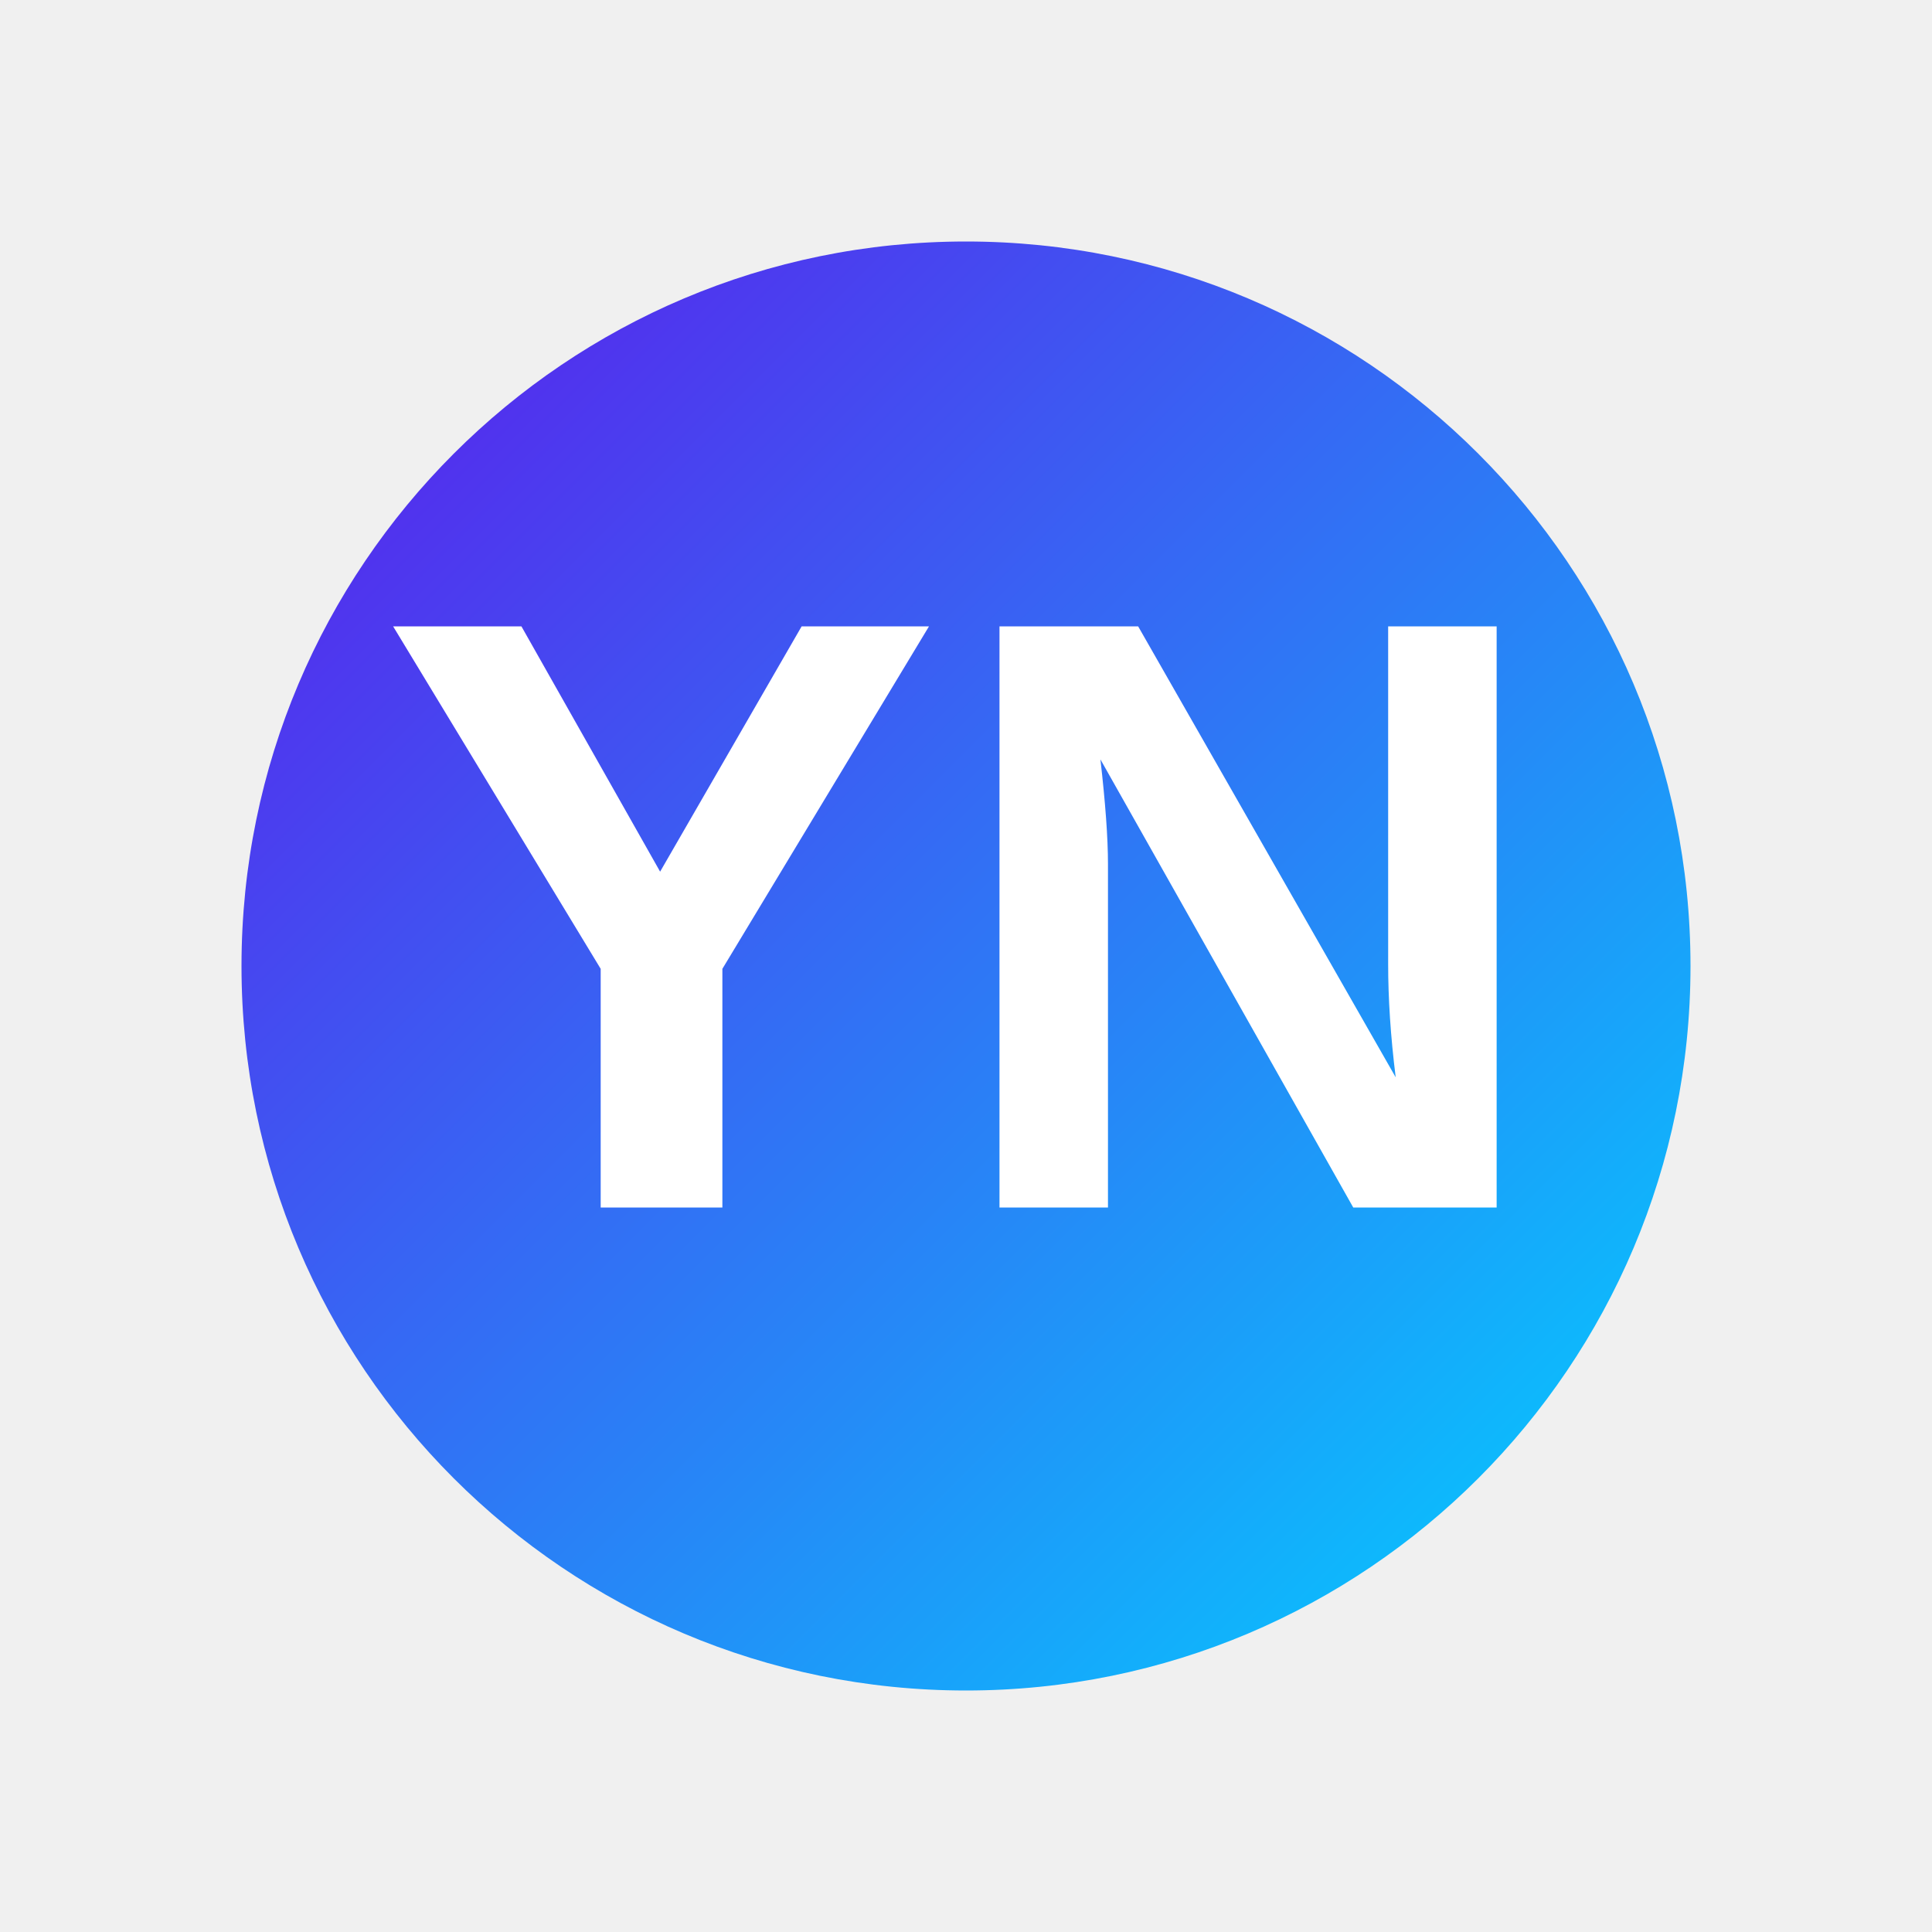
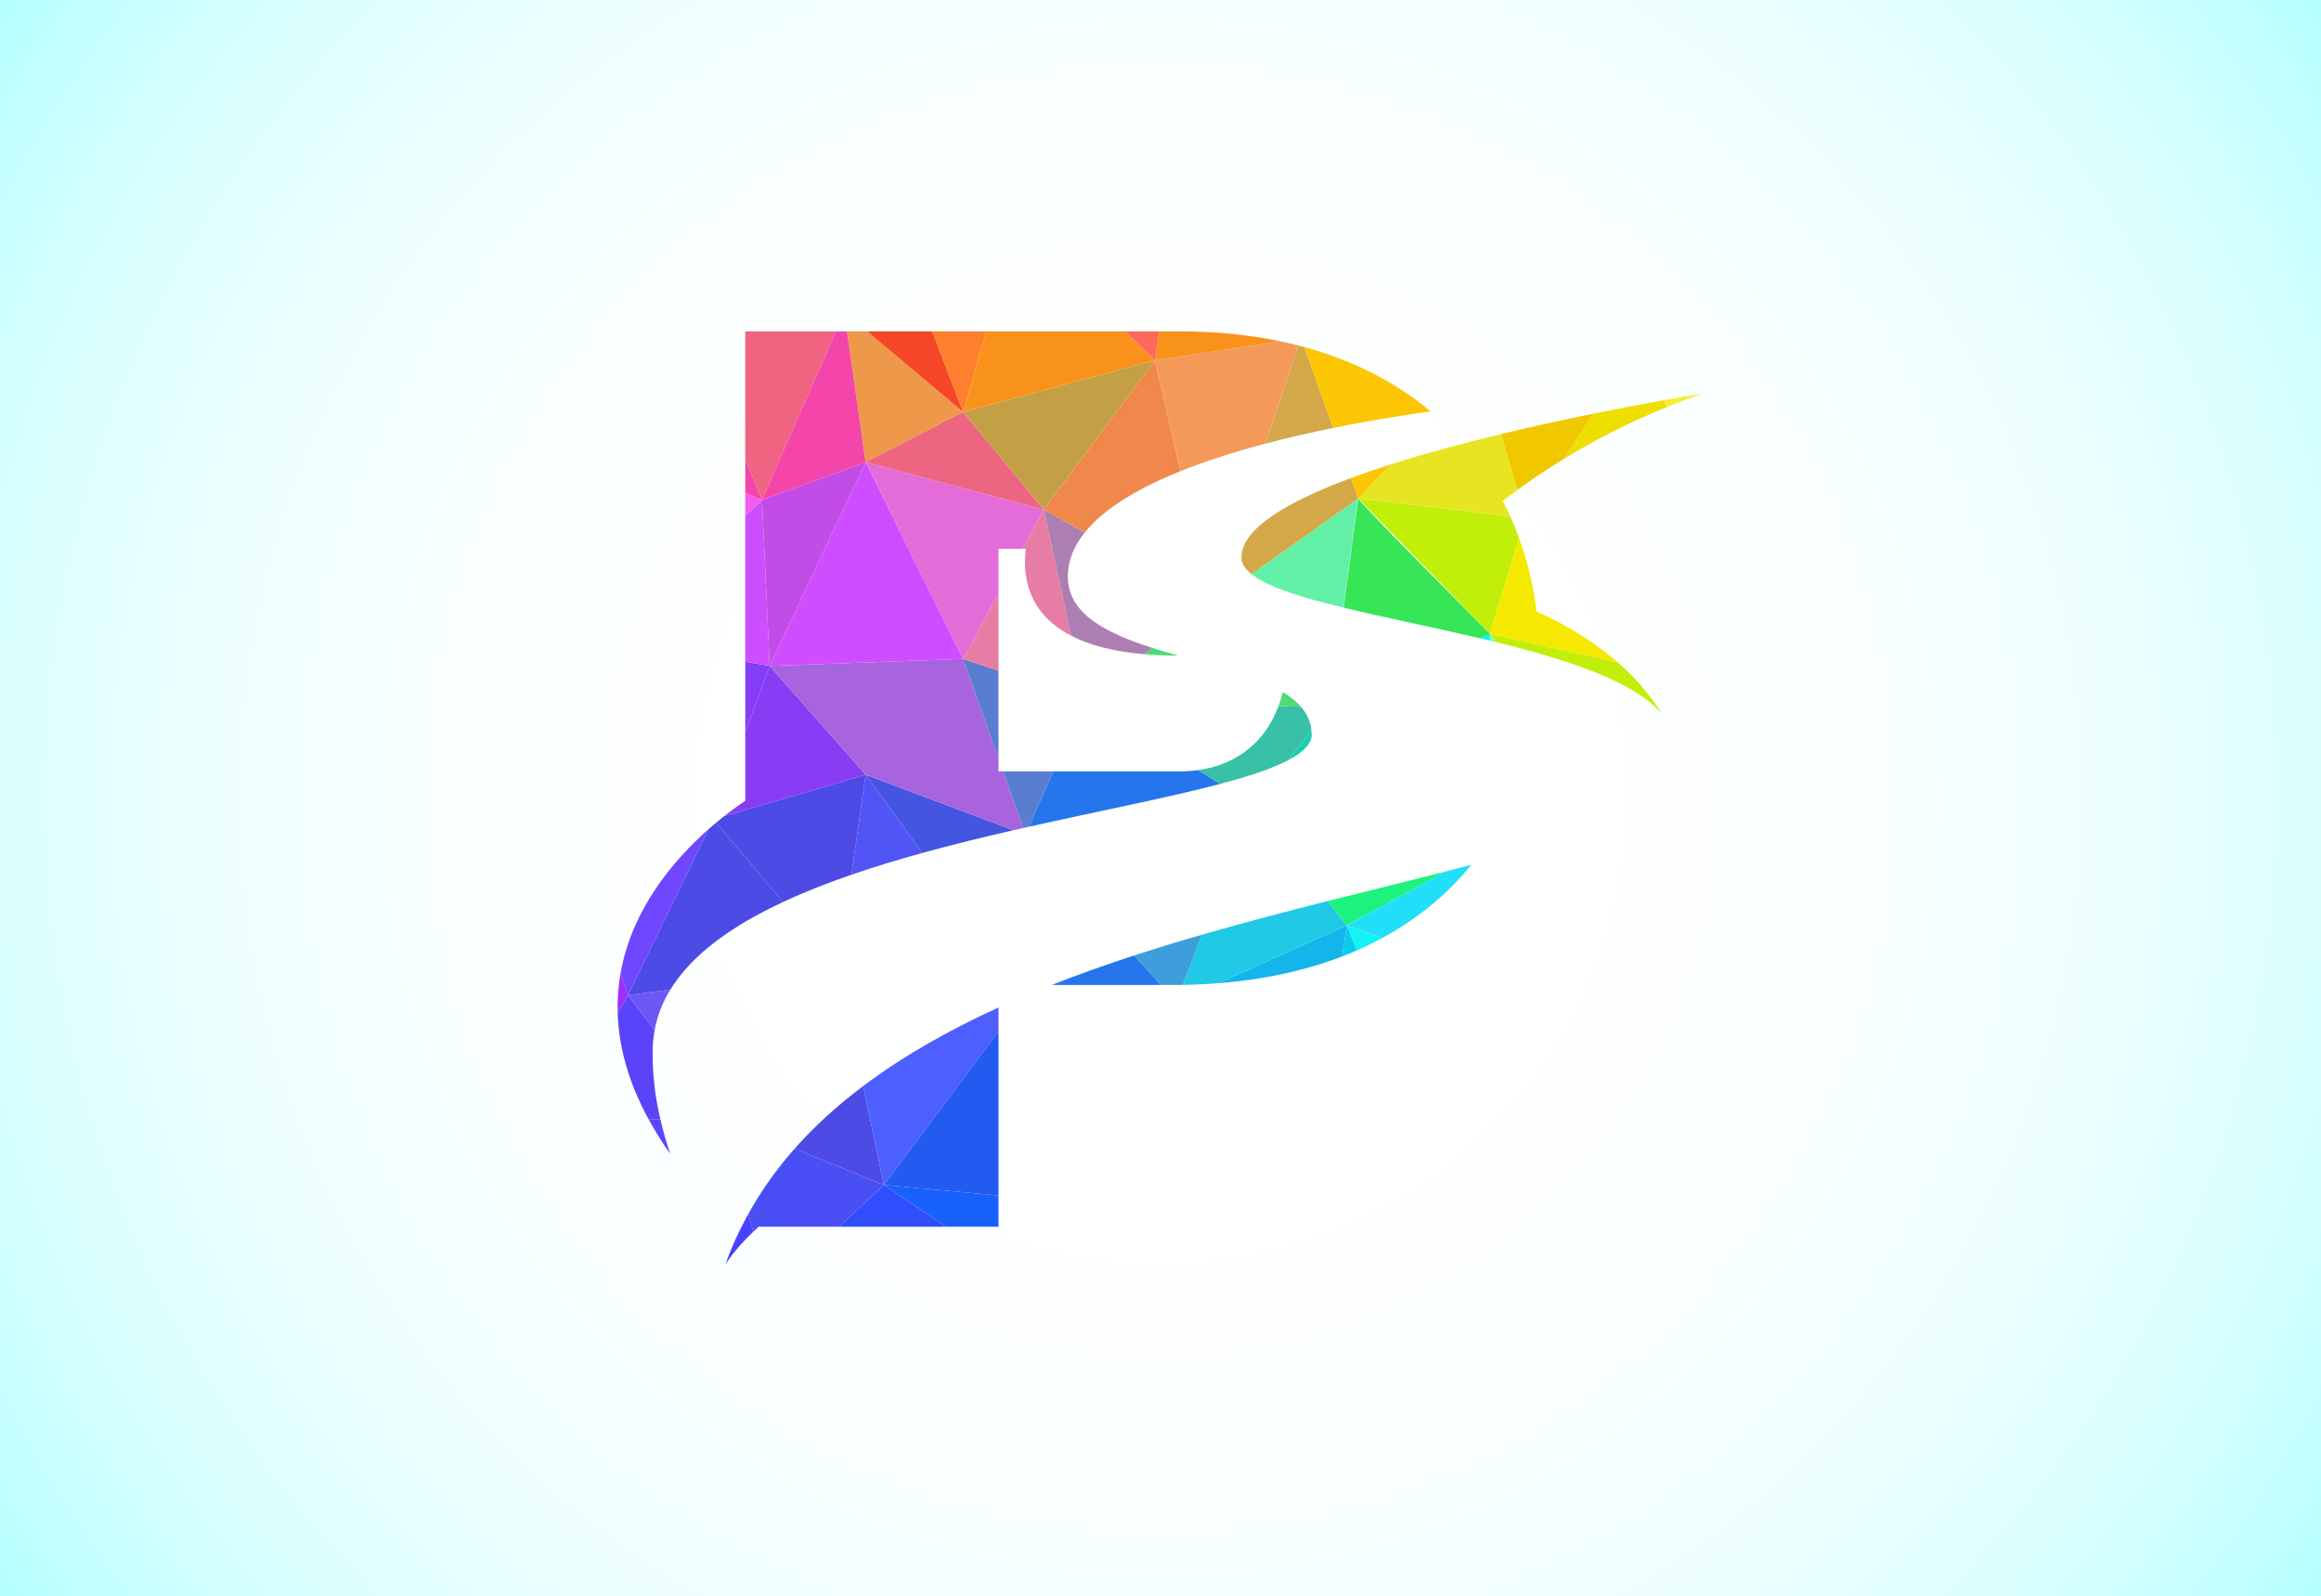
- <svg xmlns="http://www.w3.org/2000/svg" width="32" height="32" viewBox="0 0 32 32">
+ <svg xmlns="http://www.w3.org/2000/svg" width="4800" height="3300" viewBox="0 0 4800 3300">
  <defs>
-     <linearGradient id="gradient" x1="0%" y1="0%" x2="100%" y2="100%">
-       <stop offset="0%" stop-color="#5e17eb" />
-       <stop offset="100%" stop-color="#00d4ff" />
-     </linearGradient>
+     <radialGradient id="radial-pattern-0" gradientUnits="userSpaceOnUse" cx="0" cy="0" fx="0" fy="0" r="3749.97" gradientTransform="matrix(1, 0, 0, 1, 2400, 1650)">
+       <stop offset="0" stop-color="rgb(99.983%, 100%, 100%)" stop-opacity="1" />
+       <stop offset="0.125" stop-color="rgb(99.814%, 100%, 100%)" stop-opacity="1" />
+       <stop offset="0.234" stop-color="rgb(99.496%, 100%, 100%)" stop-opacity="1" />
+       <stop offset="0.281" stop-color="rgb(99.239%, 100%, 100%)" stop-opacity="1" />
+       <stop offset="0.301" stop-color="rgb(99.031%, 100%, 100%)" stop-opacity="1" />
+       <stop offset="0.32" stop-color="rgb(98.785%, 100%, 100%)" stop-opacity="1" />
+       <stop offset="0.34" stop-color="rgb(98.497%, 100%, 100%)" stop-opacity="1" />
+       <stop offset="0.359" stop-color="rgb(98.16%, 100%, 100%)" stop-opacity="1" />
+       <stop offset="0.379" stop-color="rgb(97.815%, 100%, 100%)" stop-opacity="1" />
+       <stop offset="0.395" stop-color="rgb(97.469%, 100%, 100%)" stop-opacity="1" />
+       <stop offset="0.41" stop-color="rgb(97.188%, 100%, 100%)" stop-opacity="1" />
+       <stop offset="0.418" stop-color="rgb(96.985%, 100%, 100%)" stop-opacity="1" />
+       <stop offset="0.426" stop-color="rgb(96.771%, 100%, 100%)" stop-opacity="1" />
+       <stop offset="0.434" stop-color="rgb(96.548%, 100%, 100%)" stop-opacity="1" />
+       <stop offset="0.441" stop-color="rgb(96.313%, 100%, 100%)" stop-opacity="1" />
+       <stop offset="0.449" stop-color="rgb(96.066%, 100%, 100%)" stop-opacity="1" />
+       <stop offset="0.457" stop-color="rgb(95.808%, 100%, 100%)" stop-opacity="1" />
+       <stop offset="0.465" stop-color="rgb(95.538%, 100%, 100%)" stop-opacity="1" />
+       <stop offset="0.473" stop-color="rgb(95.255%, 100%, 100%)" stop-opacity="1" />
+       <stop offset="0.48" stop-color="rgb(94.958%, 100%, 100%)" stop-opacity="1" />
+       <stop offset="0.488" stop-color="rgb(94.649%, 100%, 100%)" stop-opacity="1" />
+       <stop offset="0.496" stop-color="rgb(94.327%, 100%, 100%)" stop-opacity="1" />
+       <stop offset="0.504" stop-color="rgb(94.077%, 100%, 100%)" stop-opacity="1" />
+       <stop offset="0.508" stop-color="rgb(93.904%, 100%, 100%)" stop-opacity="1" />
+       <stop offset="0.512" stop-color="rgb(93.729%, 100%, 100%)" stop-opacity="1" />
+       <stop offset="0.516" stop-color="rgb(93.549%, 100%, 100%)" stop-opacity="1" />
+       <stop offset="0.52" stop-color="rgb(93.365%, 100%, 100%)" stop-opacity="1" />
+       <stop offset="0.523" stop-color="rgb(93.179%, 100%, 100%)" stop-opacity="1" />
+       <stop offset="0.527" stop-color="rgb(92.989%, 100%, 100%)" stop-opacity="1" />
+       <stop offset="0.531" stop-color="rgb(92.793%, 100%, 100%)" stop-opacity="1" />
+       <stop offset="0.535" stop-color="rgb(92.595%, 100%, 100%)" stop-opacity="1" />
+       <stop offset="0.539" stop-color="rgb(92.393%, 100%, 100%)" stop-opacity="1" />
+       <stop offset="0.543" stop-color="rgb(92.186%, 100%, 100%)" stop-opacity="1" />
+       <stop offset="0.547" stop-color="rgb(91.975%, 100%, 100%)" stop-opacity="1" />
+       <stop offset="0.551" stop-color="rgb(91.762%, 100%, 100%)" stop-opacity="1" />
+       <stop offset="0.555" stop-color="rgb(91.542%, 100%, 100%)" stop-opacity="1" />
+       <stop offset="0.559" stop-color="rgb(91.319%, 100%, 100%)" stop-opacity="1" />
+       <stop offset="0.562" stop-color="rgb(91.092%, 100%, 100%)" stop-opacity="1" />
+       <stop offset="0.566" stop-color="rgb(90.86%, 100%, 100%)" stop-opacity="1" />
+       <stop offset="0.57" stop-color="rgb(90.625%, 100%, 100%)" stop-opacity="1" />
+       <stop offset="0.574" stop-color="rgb(90.384%, 100%, 100%)" stop-opacity="1" />
+       <stop offset="0.578" stop-color="rgb(90.14%, 100%, 100%)" stop-opacity="1" />
+       <stop offset="0.582" stop-color="rgb(89.89%, 100%, 100%)" stop-opacity="1" />
+       <stop offset="0.586" stop-color="rgb(89.636%, 100%, 100%)" stop-opacity="1" />
+       <stop offset="0.59" stop-color="rgb(89.377%, 100%, 100%)" stop-opacity="1" />
+       <stop offset="0.594" stop-color="rgb(89.113%, 100%, 100%)" stop-opacity="1" />
+       <stop offset="0.598" stop-color="rgb(88.844%, 100%, 100%)" stop-opacity="1" />
+       <stop offset="0.602" stop-color="rgb(88.571%, 100%, 100%)" stop-opacity="1" />
+       <stop offset="0.605" stop-color="rgb(88.293%, 100%, 100%)" stop-opacity="1" />
+       <stop offset="0.609" stop-color="rgb(88.011%, 100%, 100%)" stop-opacity="1" />
+       <stop offset="0.613" stop-color="rgb(87.724%, 100%, 100%)" stop-opacity="1" />
+       <stop offset="0.617" stop-color="rgb(87.431%, 100%, 100%)" stop-opacity="1" />
+       <stop offset="0.621" stop-color="rgb(87.132%, 100%, 100%)" stop-opacity="1" />
+       <stop offset="0.625" stop-color="rgb(86.83%, 100%, 100%)" stop-opacity="1" />
+       <stop offset="0.629" stop-color="rgb(86.522%, 100%, 100%)" stop-opacity="1" />
+       <stop offset="0.633" stop-color="rgb(86.209%, 100%, 100%)" stop-opacity="1" />
+       <stop offset="0.637" stop-color="rgb(85.89%, 100%, 100%)" stop-opacity="1" />
+       <stop offset="0.641" stop-color="rgb(85.567%, 100%, 100%)" stop-opacity="1" />
+       <stop offset="0.645" stop-color="rgb(85.237%, 100%, 100%)" stop-opacity="1" />
+       <stop offset="0.648" stop-color="rgb(84.901%, 100%, 100%)" stop-opacity="1" />
+       <stop offset="0.652" stop-color="rgb(84.561%, 100%, 100%)" stop-opacity="1" />
+       <stop offset="0.656" stop-color="rgb(84.216%, 100%, 100%)" stop-opacity="1" />
+       <stop offset="0.66" stop-color="rgb(83.864%, 100%, 100%)" stop-opacity="1" />
+       <stop offset="0.664" stop-color="rgb(83.507%, 100%, 100%)" stop-opacity="1" />
+       <stop offset="0.668" stop-color="rgb(83.144%, 100%, 100%)" stop-opacity="1" />
+       <stop offset="0.672" stop-color="rgb(82.774%, 100%, 100%)" stop-opacity="1" />
+       <stop offset="0.676" stop-color="rgb(82.401%, 100%, 100%)" stop-opacity="1" />
+       <stop offset="0.68" stop-color="rgb(82.019%, 100%, 100%)" stop-opacity="1" />
+       <stop offset="0.684" stop-color="rgb(81.633%, 100%, 100%)" stop-opacity="1" />
+       <stop offset="0.688" stop-color="rgb(81.241%, 100%, 100%)" stop-opacity="1" />
+       <stop offset="0.691" stop-color="rgb(80.841%, 100%, 100%)" stop-opacity="1" />
+       <stop offset="0.695" stop-color="rgb(80.437%, 100%, 100%)" stop-opacity="1" />
+       <stop offset="0.699" stop-color="rgb(80.025%, 100%, 100%)" stop-opacity="1" />
+       <stop offset="0.703" stop-color="rgb(79.608%, 100%, 100%)" stop-opacity="1" />
+       <stop offset="0.707" stop-color="rgb(79.184%, 100%, 100%)" stop-opacity="1" />
+       <stop offset="0.711" stop-color="rgb(78.754%, 100%, 100%)" stop-opacity="1" />
+       <stop offset="0.715" stop-color="rgb(78.317%, 100%, 100%)" stop-opacity="1" />
+       <stop offset="0.719" stop-color="rgb(77.873%, 100%, 100%)" stop-opacity="1" />
+       <stop offset="0.723" stop-color="rgb(77.425%, 100%, 100%)" stop-opacity="1" />
+       <stop offset="0.727" stop-color="rgb(76.968%, 100%, 100%)" stop-opacity="1" />
+       <stop offset="0.73" stop-color="rgb(76.505%, 100%, 100%)" stop-opacity="1" />
+       <stop offset="0.734" stop-color="rgb(76.035%, 100%, 100%)" stop-opacity="1" />
+       <stop offset="0.738" stop-color="rgb(75.558%, 100%, 100%)" stop-opacity="1" />
+       <stop offset="0.742" stop-color="rgb(75.075%, 100%, 100%)" stop-opacity="1" />
+       <stop offset="0.746" stop-color="rgb(74.583%, 100%, 100%)" stop-opacity="1" />
+       <stop offset="0.75" stop-color="rgb(74.086%, 100%, 100%)" stop-opacity="1" />
+       <stop offset="0.754" stop-color="rgb(73.581%, 100%, 100%)" stop-opacity="1" />
+       <stop offset="0.758" stop-color="rgb(73.07%, 100%, 100%)" stop-opacity="1" />
+       <stop offset="0.762" stop-color="rgb(72.549%, 100%, 100%)" stop-opacity="1" />
+       <stop offset="0.766" stop-color="rgb(72.023%, 100%, 100%)" stop-opacity="1" />
+       <stop offset="0.77" stop-color="rgb(71.49%, 100%, 100%)" stop-opacity="1" />
+       <stop offset="0.773" stop-color="rgb(70.949%, 100%, 100%)" stop-opacity="1" />
+       <stop offset="0.777" stop-color="rgb(70.401%, 100%, 100%)" stop-opacity="1" />
+       <stop offset="0.781" stop-color="rgb(69.844%, 100%, 100%)" stop-opacity="1" />
+       <stop offset="0.785" stop-color="rgb(69.281%, 100%, 100%)" stop-opacity="1" />
+       <stop offset="0.789" stop-color="rgb(68.709%, 100%, 100%)" stop-opacity="1" />
+       <stop offset="0.793" stop-color="rgb(68.129%, 100%, 100%)" stop-opacity="1" />
+       <stop offset="0.797" stop-color="rgb(67.542%, 100%, 100%)" stop-opacity="1" />
+       <stop offset="0.801" stop-color="rgb(66.948%, 100%, 100%)" stop-opacity="1" />
+       <stop offset="0.805" stop-color="rgb(66.345%, 100%, 100%)" stop-opacity="1" />
+       <stop offset="0.809" stop-color="rgb(65.733%, 100%, 100%)" stop-opacity="1" />
+       <stop offset="0.812" stop-color="rgb(65.115%, 100%, 100%)" stop-opacity="1" />
+       <stop offset="0.816" stop-color="rgb(64.488%, 100%, 100%)" stop-opacity="1" />
+       <stop offset="0.82" stop-color="rgb(63.852%, 100%, 100%)" stop-opacity="1" />
+       <stop offset="0.824" stop-color="rgb(63.21%, 100%, 100%)" stop-opacity="1" />
+       <stop offset="0.828" stop-color="rgb(62.558%, 100%, 100%)" stop-opacity="1" />
+       <stop offset="0.832" stop-color="rgb(61.897%, 100%, 100%)" stop-opacity="1" />
+       <stop offset="0.836" stop-color="rgb(61.227%, 100%, 100%)" stop-opacity="1" />
+       <stop offset="0.84" stop-color="rgb(60.551%, 100%, 100%)" stop-opacity="1" />
+       <stop offset="0.844" stop-color="rgb(59.865%, 100%, 100%)" stop-opacity="1" />
+       <stop offset="0.848" stop-color="rgb(59.171%, 100%, 100%)" stop-opacity="1" />
+       <stop offset="0.852" stop-color="rgb(58.467%, 100%, 100%)" stop-opacity="1" />
+       <stop offset="0.855" stop-color="rgb(57.756%, 100%, 100%)" stop-opacity="1" />
+       <stop offset="0.859" stop-color="rgb(57.034%, 100%, 100%)" stop-opacity="1" />
+       <stop offset="0.863" stop-color="rgb(56.303%, 100%, 100%)" stop-opacity="1" />
+       <stop offset="0.867" stop-color="rgb(55.565%, 100%, 100%)" stop-opacity="1" />
+       <stop offset="0.871" stop-color="rgb(54.817%, 100%, 100%)" stop-opacity="1" />
+       <stop offset="0.875" stop-color="rgb(54.06%, 100%, 100%)" stop-opacity="1" />
+       <stop offset="0.879" stop-color="rgb(53.293%, 100%, 100%)" stop-opacity="1" />
+       <stop offset="0.883" stop-color="rgb(52.518%, 100%, 100%)" stop-opacity="1" />
+       <stop offset="0.887" stop-color="rgb(51.732%, 100%, 100%)" stop-opacity="1" />
+       <stop offset="0.891" stop-color="rgb(50.938%, 100%, 100%)" stop-opacity="1" />
+       <stop offset="0.895" stop-color="rgb(50.133%, 100%, 100%)" stop-opacity="1" />
+       <stop offset="0.898" stop-color="rgb(49.319%, 100%, 100%)" stop-opacity="1" />
+       <stop offset="0.902" stop-color="rgb(48.495%, 100%, 100%)" stop-opacity="1" />
+       <stop offset="0.906" stop-color="rgb(47.662%, 100%, 100%)" stop-opacity="1" />
+       <stop offset="0.91" stop-color="rgb(46.82%, 100%, 100%)" stop-opacity="1" />
+       <stop offset="0.914" stop-color="rgb(45.967%, 100%, 100%)" stop-opacity="1" />
+       <stop offset="0.918" stop-color="rgb(45.103%, 100%, 100%)" stop-opacity="1" />
+       <stop offset="0.922" stop-color="rgb(44.231%, 100%, 100%)" stop-opacity="1" />
+       <stop offset="0.926" stop-color="rgb(43.349%, 100%, 100%)" stop-opacity="1" />
+       <stop offset="0.93" stop-color="rgb(42.455%, 100%, 100%)" stop-opacity="1" />
+       <stop offset="0.934" stop-color="rgb(41.551%, 100%, 100%)" stop-opacity="1" />
+       <stop offset="0.938" stop-color="rgb(40.637%, 100%, 100%)" stop-opacity="1" />
+       <stop offset="0.941" stop-color="rgb(39.713%, 100%, 100%)" stop-opacity="1" />
+       <stop offset="0.945" stop-color="rgb(38.779%, 100%, 100%)" stop-opacity="1" />
+       <stop offset="0.949" stop-color="rgb(37.833%, 100%, 100%)" stop-opacity="1" />
+       <stop offset="0.953" stop-color="rgb(36.877%, 100%, 100%)" stop-opacity="1" />
+       <stop offset="0.957" stop-color="rgb(35.91%, 100%, 100%)" stop-opacity="1" />
+       <stop offset="0.961" stop-color="rgb(34.933%, 100%, 100%)" stop-opacity="1" />
+       <stop offset="0.965" stop-color="rgb(33.945%, 100%, 100%)" stop-opacity="1" />
+       <stop offset="0.969" stop-color="rgb(32.945%, 100%, 100%)" stop-opacity="1" />
+       <stop offset="0.973" stop-color="rgb(31.935%, 100%, 100%)" stop-opacity="1" />
+       <stop offset="0.977" stop-color="rgb(30.914%, 100%, 100%)" stop-opacity="1" />
+       <stop offset="0.98" stop-color="rgb(29.881%, 100%, 100%)" stop-opacity="1" />
+       <stop offset="0.984" stop-color="rgb(28.838%, 100%, 100%)" stop-opacity="1" />
+       <stop offset="0.988" stop-color="rgb(27.783%, 100%, 100%)" stop-opacity="1" />
+       <stop offset="0.992" stop-color="rgb(26.717%, 100%, 100%)" stop-opacity="1" />
+       <stop offset="0.996" stop-color="rgb(25.639%, 100%, 100%)" stop-opacity="1" />
+       <stop offset="1" stop-color="rgb(25.098%, 100%, 100%)" stop-opacity="1" />
+     </radialGradient>
  </defs>
-   <rect x="4" y="4" width="24" height="24" rx="12" fill="url(#gradient)" />
-   <text x="16" y="20" font-family="Arial" font-size="14" font-weight="bold" text-anchor="middle" fill="white">YN</text>
+   <rect x="-480" y="-330" width="5760" height="3960" fill="url(#radial-pattern-0)" />
+   <path fill-rule="nonzero" fill="rgb(27.831%, 25.877%, 100%)" fill-opacity="1" d="M 1500.211 2614.719 C 1500.211 2614.719 1518.27 2584.711 1557.762 2547.328 L 1547.621 2510.309 C 1529.301 2543.43 1513.199 2578.051 1500.211 2614.719 " />
+   <path fill-rule="nonzero" fill="rgb(29.027%, 30.98%, 96.094%)" fill-opacity="1" d="M 1643.289 2375.43 C 1606.52 2416.949 1574.43 2461.84 1547.621 2510.309 L 1557.762 2547.328 C 1561.43 2543.859 1565.012 2540.41 1569.051 2536.828 L 1735.531 2536.828 L 1827.941 2450.43 L 1643.289 2375.43 " />
+   <path fill-rule="nonzero" fill="rgb(34.911%, 27.831%, 100%)" fill-opacity="1" d="M 1386.148 2386.391 L 1386.16 2386.379 C 1378.422 2363.48 1371.449 2339.512 1365.719 2314.82 L 1341.422 2314.82 C 1354.172 2338.18 1368.961 2362.031 1386.148 2386.391 " />
+   <path fill-rule="nonzero" fill="rgb(18.822%, 30.589%, 99.609%)" fill-opacity="1" d="M 1735.531 2536.828 L 1957.309 2536.828 L 1827.941 2450.43 Z M 1735.531 2536.828 " />
+   <path fill-rule="nonzero" fill="rgb(34.911%, 26.66%, 97.656%)" fill-opacity="1" d="M 1277.391 2093.738 C 1279.238 2161.102 1297.82 2234.949 1341.422 2314.82 L 1365.719 2314.82 C 1355.969 2272.82 1349.852 2228.699 1349.852 2184.031 C 1349.121 2165.41 1350.641 2147.59 1353.801 2130.352 L 1298.801 2058.02 L 1277.391 2093.738 " />
+   <path fill-rule="nonzero" fill="rgb(29.81%, 29.417%, 89.844%)" fill-opacity="1" d="M 1785.02 2245.969 C 1732.762 2285.262 1685.09 2328.219 1643.289 2375.43 L 1827.941 2450.43 L 1785.02 2245.969 " />
+   <path fill-rule="nonzero" fill="rgb(9.424%, 38.036%, 98.827%)" fill-opacity="1" d="M 1827.941 2450.43 L 1957.309 2536.828 L 2064.988 2536.828 L 2064.988 2472.262 L 1827.941 2450.43 " />
+   <path fill-rule="nonzero" fill="rgb(30.2%, 37.256%, 100%)" fill-opacity="1" d="M 2064.988 2132.859 L 2064.988 2083.449 C 1963.422 2129.738 1868.461 2183.238 1785.02 2245.969 L 1827.941 2450.43 L 2064.988 2132.859 " />
+   <path fill-rule="nonzero" fill="rgb(43.53%, 27.831%, 100%)" fill-opacity="1" d="M 1465.41 1714.609 C 1394.371 1777.27 1307.141 1878.762 1283.379 2012.352 L 1298.801 2058.02 L 1465.41 1714.609 " />
+   <path fill-rule="nonzero" fill="rgb(42.747%, 34.521%, 96.094%)" fill-opacity="1" d="M 1353.801 2130.352 C 1359.301 2100.398 1370.41 2072.469 1386.422 2046.391 L 1298.801 2058.02 L 1353.801 2130.352 " />
+   <path fill-rule="nonzero" fill="rgb(13.719%, 35.693%, 94.139%)" fill-opacity="1" d="M 2064.988 2472.262 L 2064.988 2132.859 L 1827.941 2450.43 Z M 2064.988 2472.262 " />
+   <path fill-rule="nonzero" fill="rgb(29.81%, 29.417%, 89.844%)" fill-opacity="1" d="M 1465.41 1714.609 L 1298.801 2058.02 L 1386.422 2046.391 C 1431.539 1972.879 1515.148 1913.93 1619.41 1865.262 L 1480.93 1701.27 C 1475.871 1705.488 1470.68 1709.961 1465.41 1714.609 " />
+   <path fill-rule="nonzero" fill="rgb(31.763%, 33.325%, 96.484%)" fill-opacity="1" d="M 1760.699 1808.91 C 1807.949 1792.641 1857.219 1777.699 1907.461 1763.859 L 1790.141 1602.141 L 1760.699 1808.91 " />
+   <path fill-rule="nonzero" fill="rgb(29.81%, 29.417%, 89.844%)" fill-opacity="1" d="M 1497.32 1687.98 C 1492.031 1692.141 1486.559 1696.57 1480.93 1701.27 L 1619.41 1865.262 C 1663.32 1844.77 1710.84 1826.078 1760.699 1808.91 L 1790.141 1602.141 L 1497.32 1687.98 " />
+   <path fill-rule="nonzero" fill="rgb(26.66%, 33.714%, 87.889%)" fill-opacity="1" d="M 1907.461 1763.859 C 1969.602 1746.73 2033.129 1731.219 2095.949 1716.859 L 1790.141 1602.141 L 1907.461 1763.859 " />
+   <path fill-rule="nonzero" fill="rgb(14.893%, 45.872%, 92.577%)" fill-opacity="1" d="M 2174.828 2036.91 L 2400.66 2036.91 L 2345.641 1975.82 C 2287.93 1994.648 2230.73 2014.879 2174.828 2036.91 " />
+   <path fill-rule="nonzero" fill="rgb(53.319%, 23.535%, 95.702%)" fill-opacity="1" d="M 1591.719 1377.07 L 1541.27 1514.48 L 1541.27 1655.961 C 1529.809 1663.609 1514.609 1674.359 1497.32 1687.98 L 1790.141 1602.141 L 1591.719 1377.07 " />
+   <path fill-rule="nonzero" fill="rgb(52.147%, 23.926%, 96.484%)" fill-opacity="1" d="M 1541.27 1368.461 L 1541.27 1514.48 L 1591.719 1377.07 Z M 1541.27 1368.461 " />
+   <path fill-rule="nonzero" fill="rgb(65.819%, 39.209%, 87.5%)" fill-opacity="1" d="M 1591.719 1377.07 L 1790.141 1602.141 L 2095.949 1716.859 C 2102.621 1715.34 2109.281 1713.82 2115.922 1712.32 L 2074.309 1595.18 L 2064.988 1595.18 L 2064.988 1568.93 L 1991.719 1362.648 L 1591.719 1377.07 " />
+   <path fill-rule="nonzero" fill="rgb(24.315%, 61.914%, 85.938%)" fill-opacity="1" d="M 2345.641 1975.82 L 2400.66 2036.91 L 2440.602 2036.91 C 2442.57 2036.891 2444.441 2036.762 2446.398 2036.73 L 2486.371 1932.73 C 2439.391 1946.301 2392.359 1960.559 2345.641 1975.82 " />
+   <path fill-rule="nonzero" fill="rgb(34.911%, 49.414%, 81.25%)" fill-opacity="1" d="M 2064.988 1568.93 L 2064.988 1386.98 L 1991.719 1362.648 Z M 2064.988 1568.93 " />
+   <path fill-rule="nonzero" fill="rgb(34.911%, 49.414%, 81.25%)" fill-opacity="1" d="M 2128.148 1709.578 L 2178.359 1595.18 L 2074.309 1595.18 L 2115.922 1712.32 C 2120.012 1711.398 2124.07 1710.488 2128.148 1709.578 " />
+   <path fill-rule="nonzero" fill="rgb(14.893%, 45.872%, 92.577%)" fill-opacity="1" d="M 2523.512 1621.102 L 2477.809 1592.559 C 2465.941 1594.191 2453.609 1595.18 2440.602 1595.18 L 2178.359 1595.18 L 2128.148 1709.578 C 2275.578 1676.578 2416.789 1649.328 2523.512 1621.102 " />
+   <path fill-rule="nonzero" fill="rgb(7.835%, 70.897%, 92.188%)" fill-opacity="1" d="M 2785.422 1913.75 L 2519.961 2033.18 C 2615.398 2025.73 2700.59 2006.781 2775.48 1977.949 L 2785.422 1913.75 " />
+   <path fill-rule="nonzero" fill="rgb(12.547%, 78.906%, 90.234%)" fill-opacity="1" d="M 2746.172 1863.289 C 2661.602 1884.59 2574.141 1907.379 2486.371 1932.73 L 2446.398 2036.73 C 2471.609 2036.34 2496.039 2035.039 2519.961 2033.18 L 2785.422 1913.75 L 2746.172 1863.289 " />
+   <path fill-rule="nonzero" fill="rgb(2.745%, 80.077%, 93.359%)" fill-opacity="1" d="M 2775.48 1977.949 C 2785.949 1973.922 2796.32 1969.781 2806.391 1965.371 L 2785.422 1913.75 L 2775.48 1977.949 " />
+   <path fill-rule="nonzero" fill="rgb(7.446%, 95.312%, 96.094%)" fill-opacity="1" d="M 2806.391 1965.371 C 2824.871 1957.281 2842.57 1948.469 2859.691 1939.141 L 2785.422 1913.75 L 2806.391 1965.371 " />
+   <path fill-rule="nonzero" fill="rgb(11.377%, 94.922%, 49.414%)" fill-opacity="1" d="M 2989.91 1802.148 C 2913.48 1821.859 2831.309 1841.859 2746.172 1863.289 L 2785.422 1913.75 L 2989.91 1802.148 " />
+   <path fill-rule="nonzero" fill="rgb(21.973%, 75.781%, 65.43%)" fill-opacity="1" d="M 2662.641 1572.871 L 2712.23 1511.422 C 2710.691 1492.32 2703.039 1475.898 2690.551 1461.578 L 2644.121 1459.988 C 2618.801 1528.711 2563.172 1580.828 2477.809 1592.559 L 2523.512 1621.102 C 2581.738 1605.699 2629.578 1589.98 2662.641 1572.871 " />
+   <path fill-rule="nonzero" fill="rgb(9.424%, 81.25%, 69.334%)" fill-opacity="1" d="M 2712.781 1518.41 C 2712.781 1516 2712.422 1513.738 2712.23 1511.422 L 2662.641 1572.871 C 2694.57 1556.352 2712.781 1538.539 2712.781 1518.41 " />
+   <path fill-rule="nonzero" fill="rgb(12.939%, 87.5%, 97.656%)" fill-opacity="1" d="M 2859.691 1939.141 C 2933.219 1899.09 2994.461 1848.148 3042.969 1788.262 C 3025.641 1792.879 3007.898 1797.512 2989.91 1802.148 L 2785.422 1913.75 L 2859.691 1939.141 " />
+   <path fill-rule="nonzero" fill="rgb(7.054%, 95.702%, 95.312%)" fill-opacity="1" d="M 3061.25 1320.07 C 3068.031 1321.66 3074.75 1323.301 3081.488 1324.93 L 3081.488 1310.711 L 3061.25 1320.07 " />
+   <path fill-rule="nonzero" fill="rgb(52.93%, 100%, 61.914%)" fill-opacity="1" d="M 3081.488 1324.93 C 3086.039 1326.031 3090.629 1327.102 3095.16 1328.211 L 3081.488 1310.711 L 3081.488 1324.93 " />
+   <path fill-rule="nonzero" fill="rgb(41.576%, 100%, 30.589%)" fill-opacity="1" d="M 3437.879 1476.879 C 3436.289 1474.301 3434.391 1472.051 3432.738 1469.52 L 3431.949 1470.691 C 3433.879 1472.77 3436.109 1474.762 3437.879 1476.879 " />
+   <path fill-rule="nonzero" fill="rgb(75.781%, 93.75%, 3.529%)" fill-opacity="1" d="M 3095.16 1328.211 C 3239.871 1363.738 3372.828 1407.18 3431.949 1470.691 L 3432.738 1469.52 C 3407.84 1431.172 3378.078 1398.059 3346.199 1370.16 L 3081.488 1310.711 L 3095.16 1328.211 " />
+   <path fill-rule="nonzero" fill="rgb(21.167%, 90.234%, 34.105%)" fill-opacity="1" d="M 2809.039 1030.828 L 2778.641 1256.648 C 2863.301 1277.172 2963.648 1297.09 3061.25 1320.07 L 3081.488 1310.711 C 3081.488 1310.711 2810.621 1039.488 2809.039 1030.828 " />
+   <path fill-rule="nonzero" fill="rgb(30.589%, 85.938%, 45.872%)" fill-opacity="1" d="M 2652.91 1431.07 C 2650.578 1440.988 2647.57 1450.621 2644.121 1459.988 L 2690.551 1461.578 C 2680.68 1450.25 2668.012 1440.141 2652.91 1431.07 " />
+   <path fill-rule="nonzero" fill="rgb(30.589%, 85.938%, 45.872%)" fill-opacity="1" d="M 2436.211 1355.781 C 2418.07 1350.629 2400.172 1345.32 2382.75 1339.738 L 2365.648 1352.852 C 2387.328 1354.738 2410.699 1355.801 2436.211 1355.781 " />
+   <path fill-rule="nonzero" fill="rgb(90.625%, 49.022%, 64.647%)" fill-opacity="1" d="M 2114.84 1134.941 L 2121.469 1134.941 C 2114.648 1188.762 2123.641 1267.191 2215.16 1314.66 L 2158.648 1053.91 L 2114.84 1134.941 " />
+   <path fill-rule="nonzero" fill="rgb(90.625%, 49.022%, 64.647%)" fill-opacity="1" d="M 2064.988 1386.98 L 2064.988 1227.129 L 1991.719 1362.648 Z M 2064.988 1386.98 " />
+   <path fill-rule="nonzero" fill="rgb(67.772%, 49.414%, 69.727%)" fill-opacity="1" d="M 2215.16 1314.66 C 2251.148 1333.328 2300.059 1347.141 2365.648 1352.852 L 2382.75 1339.738 C 2287.34 1309.18 2208.352 1269.559 2208.352 1192.129 C 2208.352 1159.52 2220.84 1129.301 2243.219 1101.301 L 2158.648 1053.91 L 2215.16 1314.66 " />
+   <path fill-rule="nonzero" fill="rgb(38.426%, 94.139%, 65.039%)" fill-opacity="1" d="M 2588.141 1187.25 C 2621.16 1213.609 2690.969 1235.359 2777.691 1256.422 C 2792.57 1143.07 2808.23 1026.34 2809.039 1030.828 L 2588.141 1187.25 " />
+   <path fill-rule="nonzero" fill="rgb(38.426%, 94.139%, 65.039%)" fill-opacity="1" d="M 2777.691 1256.422 C 2778 1256.5 2778.328 1256.57 2778.641 1256.648 L 2809.039 1030.828 C 2808.23 1026.34 2792.57 1143.07 2777.691 1256.422 " />
+   <path fill-rule="nonzero" fill="rgb(89.452%, 42.358%, 84.764%)" fill-opacity="1" d="M 1790.141 955.809 L 1991.719 1362.648 L 2064.988 1227.129 L 2064.988 1134.941 L 2114.84 1134.941 L 2158.648 1053.91 L 1790.141 955.809 " />
+   <path fill-rule="nonzero" fill="rgb(81.639%, 30.2%, 100%)" fill-opacity="1" d="M 1991.719 1362.648 L 1790.141 955.809 L 1591.719 1377.07 Z M 1991.719 1362.648 " />
+   <path fill-rule="nonzero" fill="rgb(80.469%, 30.589%, 100%)" fill-opacity="1" d="M 1575.969 1033.719 L 1541.27 1066.488 L 1541.27 1368.461 L 1591.719 1377.07 L 1575.969 1033.719 " />
+   <path fill-rule="nonzero" fill="rgb(95.702%, 36.084%, 92.969%)" fill-opacity="1" d="M 1575.969 1033.719 L 1541.27 1019.078 L 1541.27 1066.488 Z M 1575.969 1033.719 " />
+   <path fill-rule="nonzero" fill="rgb(75.781%, 30.2%, 90.234%)" fill-opacity="1" d="M 1790.141 955.809 L 1575.969 1033.719 L 1591.719 1377.07 Z M 1790.141 955.809 " />
+   <path fill-rule="nonzero" fill="rgb(95.702%, 27.051%, 66.602%)" fill-opacity="1" d="M 1541.27 947.66 L 1541.27 1019.078 L 1575.969 1033.719 Z M 1541.27 947.66 " />
+   <path fill-rule="nonzero" fill="rgb(94.139%, 39.209%, 50.584%)" fill-opacity="1" d="M 1728.68 685.281 L 1541.27 685.281 L 1541.27 947.66 L 1575.969 1033.719 L 1728.68 685.281 " />
+   <path fill-rule="nonzero" fill="rgb(93.359%, 59.959%, 28.638%)" fill-opacity="1" d="M 1991.719 851.941 L 1793.25 685.281 L 1751.68 685.281 L 1790.141 955.809 L 1991.719 851.941 " />
+   <path fill-rule="nonzero" fill="rgb(93.359%, 39.598%, 50.584%)" fill-opacity="1" d="M 1991.719 851.941 L 1790.141 955.809 L 2158.648 1053.91 Z M 1991.719 851.941 " />
+   <path fill-rule="nonzero" fill="rgb(62.694%, 17.651%, 98.827%)" fill-opacity="1" d="M 1283.379 2012.352 C 1278.77 2038.289 1276.609 2065.43 1277.391 2093.738 L 1298.801 2058.02 L 1283.379 2012.352 " />
+   <path fill-rule="nonzero" fill="rgb(96.094%, 27.44%, 15.282%)" fill-opacity="1" d="M 1927.898 685.281 L 1793.25 685.281 L 1991.719 851.941 Z M 1927.898 685.281 " />
+   <path fill-rule="nonzero" fill="rgb(76.562%, 62.694%, 27.44%)" fill-opacity="1" d="M 2388.621 745.18 L 1991.719 851.941 L 2158.648 1053.91 Z M 2388.621 745.18 " />
+   <path fill-rule="nonzero" fill="rgb(100%, 49.805%, 18.042%)" fill-opacity="1" d="M 2039.59 685.281 L 1927.898 685.281 L 1991.719 851.941 Z M 2039.59 685.281 " />
+   <path fill-rule="nonzero" fill="rgb(97.656%, 57.227%, 10.594%)" fill-opacity="1" d="M 2388.621 745.18 L 2326.629 685.281 L 2039.59 685.281 L 1991.719 851.941 L 2388.621 745.18 " />
+   <path fill-rule="nonzero" fill="rgb(94.139%, 53.319%, 29.417%)" fill-opacity="1" d="M 2158.648 1053.91 L 2243.219 1101.301 C 2282.43 1052.25 2352.41 1010.141 2441.109 974.461 L 2388.621 745.18 L 2158.648 1053.91 " />
+   <path fill-rule="nonzero" fill="rgb(83.202%, 65.819%, 28.638%)" fill-opacity="1" d="M 2793.988 988.539 C 2663.09 1037.078 2567.27 1093.059 2567.27 1152.969 C 2567.27 1165.34 2574.859 1176.648 2588.141 1187.25 L 2809.039 1030.828 L 2793.988 988.539 " />
+   <path fill-rule="nonzero" fill="rgb(83.202%, 65.819%, 28.638%)" fill-opacity="1" d="M 2757.109 884.93 L 2697.602 717.73 C 2693.641 716.648 2689.609 715.641 2685.602 714.609 L 2616.199 917.621 C 2661.441 905.629 2708.711 894.75 2757.109 884.93 " />
+   <path fill-rule="nonzero" fill="rgb(96.094%, 59.959%, 35.301%)" fill-opacity="1" d="M 2441.109 974.461 C 2493.77 953.289 2552.969 934.371 2616.199 917.621 L 2685.602 714.609 C 2673.059 711.379 2660.289 708.391 2647.27 705.68 L 2388.621 745.18 L 2441.109 974.461 " />
+   <path fill-rule="nonzero" fill="rgb(98.827%, 77.734%, 1.567%)" fill-opacity="1" d="M 2876.578 960.23 C 2847.961 969.352 2820.27 978.789 2793.988 988.539 L 2809.039 1030.828 L 2876.578 960.23 " />
+   <path fill-rule="nonzero" fill="rgb(98.827%, 77.734%, 1.567%)" fill-opacity="1" d="M 2958.672 850.621 C 2888.262 791.852 2801.238 746.09 2697.602 717.73 L 2757.109 884.93 C 2823.031 871.559 2890.988 860.141 2958.672 850.621 " />
+   <path fill-rule="nonzero" fill="rgb(75.781%, 93.75%, 3.529%)" fill-opacity="1" d="M 3081.488 1310.711 L 3141.48 1112.391 C 3135.941 1097.211 3129.871 1082.281 3123.238 1067.629 L 2809.039 1030.828 L 3081.488 1310.711 " />
+   <path fill-rule="nonzero" fill="rgb(90.625%, 89.844%, 12.939%)" fill-opacity="1" d="M 2876.578 960.23 L 2809.039 1030.828 L 3123.238 1067.629 C 3118.379 1056.879 3113.328 1046.219 3107.879 1035.781 C 3117.148 1028.621 3127.102 1021.18 3137.469 1013.609 L 3104.34 897.621 C 3027.789 916.07 2949.23 937.09 2876.578 960.23 " />
+   <path fill-rule="nonzero" fill="rgb(96.094%, 91.406%, 0.392%)" fill-opacity="1" d="M 3346.199 1370.16 C 3289.801 1320.801 3227.629 1286.801 3177.961 1264.738 C 3171.398 1211.969 3159.18 1160.93 3141.48 1112.391 L 3081.488 1310.711 L 3346.199 1370.16 " />
+   <path fill-rule="nonzero" fill="rgb(92.969%, 87.5%, 0%)" fill-opacity="1" d="M 3295.262 855.43 L 3233.859 949.18 C 3294.48 912.121 3366.129 874.5 3448.191 841.41 L 3440.25 827.73 C 3401.641 834.629 3351.73 843.961 3295.262 855.43 " />
+   <path fill-rule="nonzero" fill="rgb(94.531%, 78.514%, 0%)" fill-opacity="1" d="M 3104.34 897.621 L 3137.469 1013.609 C 3165.621 993.059 3197.762 971.25 3233.859 949.18 L 3295.262 855.43 C 3236.781 867.301 3171.371 881.469 3104.34 897.621 " />
+   <path fill-rule="nonzero" fill="rgb(96.484%, 92.969%, 21.167%)" fill-opacity="1" d="M 3448.191 841.41 C 3472.191 831.73 3497 822.41 3522.77 813.641 C 3522.77 813.641 3491.43 818.57 3440.25 827.73 L 3448.191 841.41 " />
+   <path fill-rule="nonzero" fill="rgb(97.656%, 57.227%, 10.594%)" fill-opacity="1" d="M 2647.27 705.68 C 2584 692.48 2515.211 685.281 2440.602 685.281 L 2397.07 685.281 L 2388.621 745.18 L 2647.27 705.68 " />
+   <path fill-rule="nonzero" fill="rgb(99.219%, 41.185%, 35.693%)" fill-opacity="1" d="M 2397.07 685.281 L 2326.629 685.281 L 2388.621 745.18 Z M 2397.07 685.281 " />
+   <path fill-rule="nonzero" fill="rgb(95.702%, 27.051%, 66.602%)" fill-opacity="1" d="M 1790.141 955.809 L 1751.68 685.281 L 1728.68 685.281 L 1575.969 1033.719 L 1790.141 955.809 " />
</svg>
